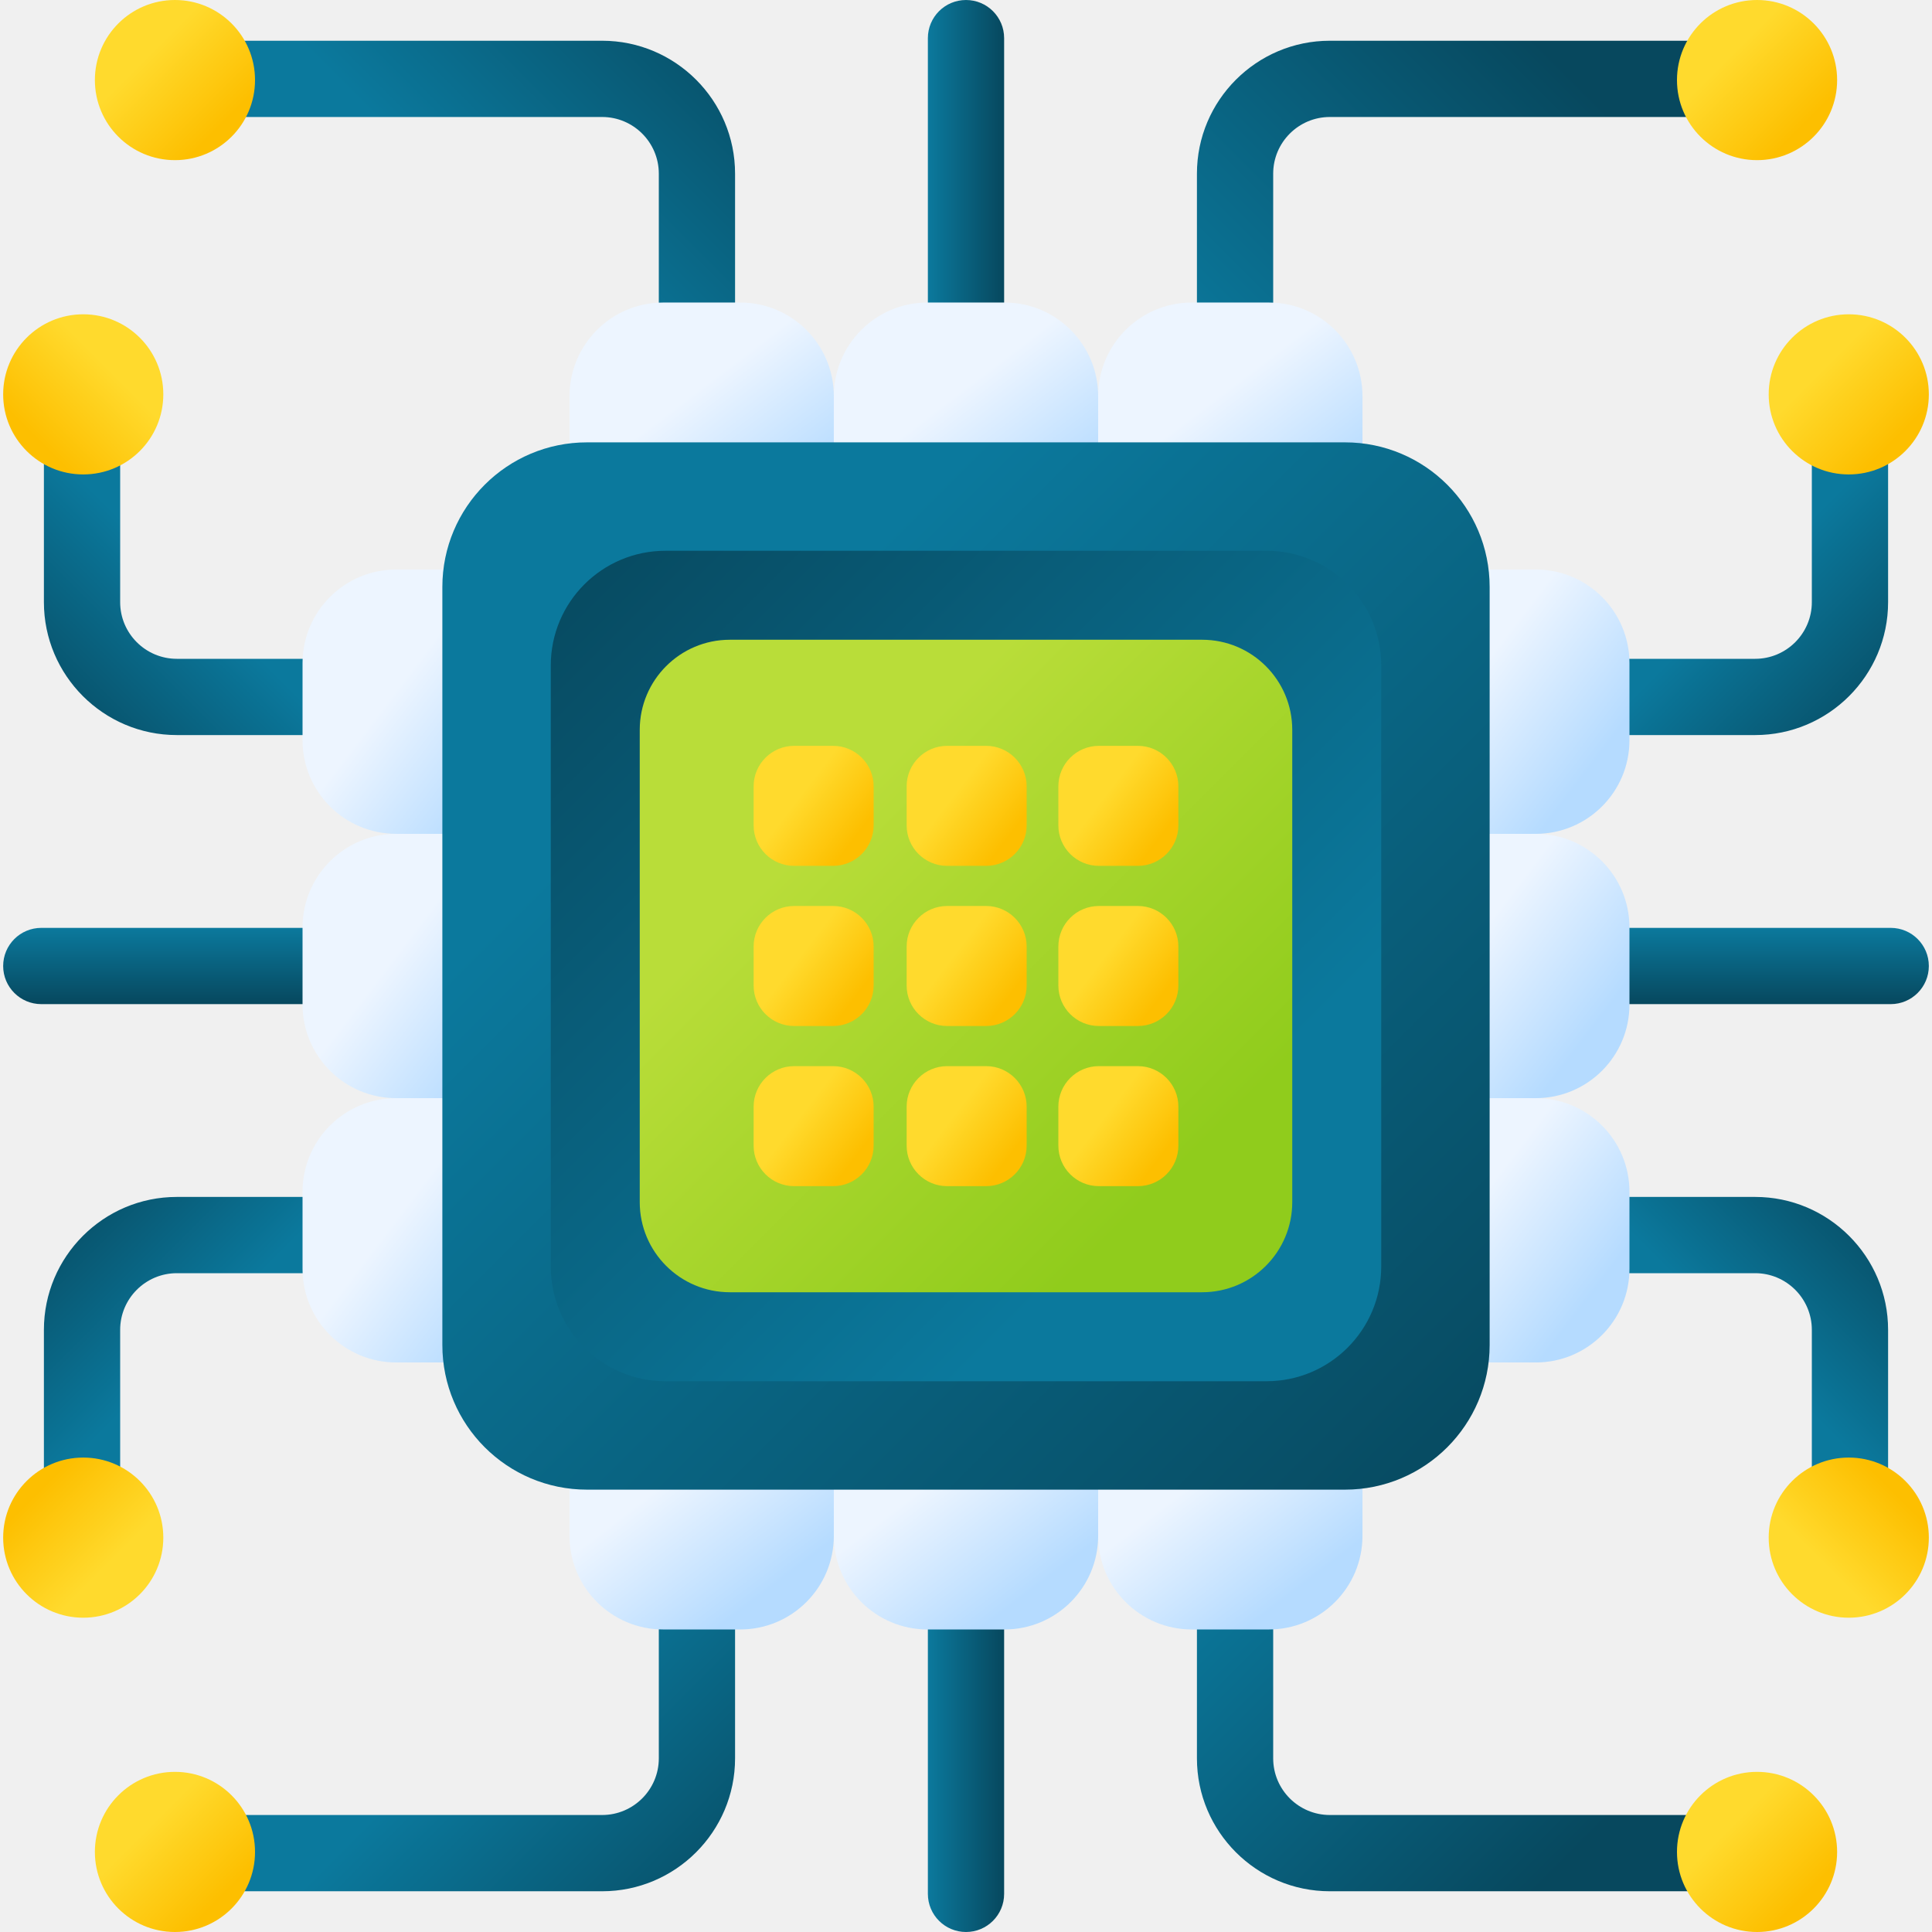
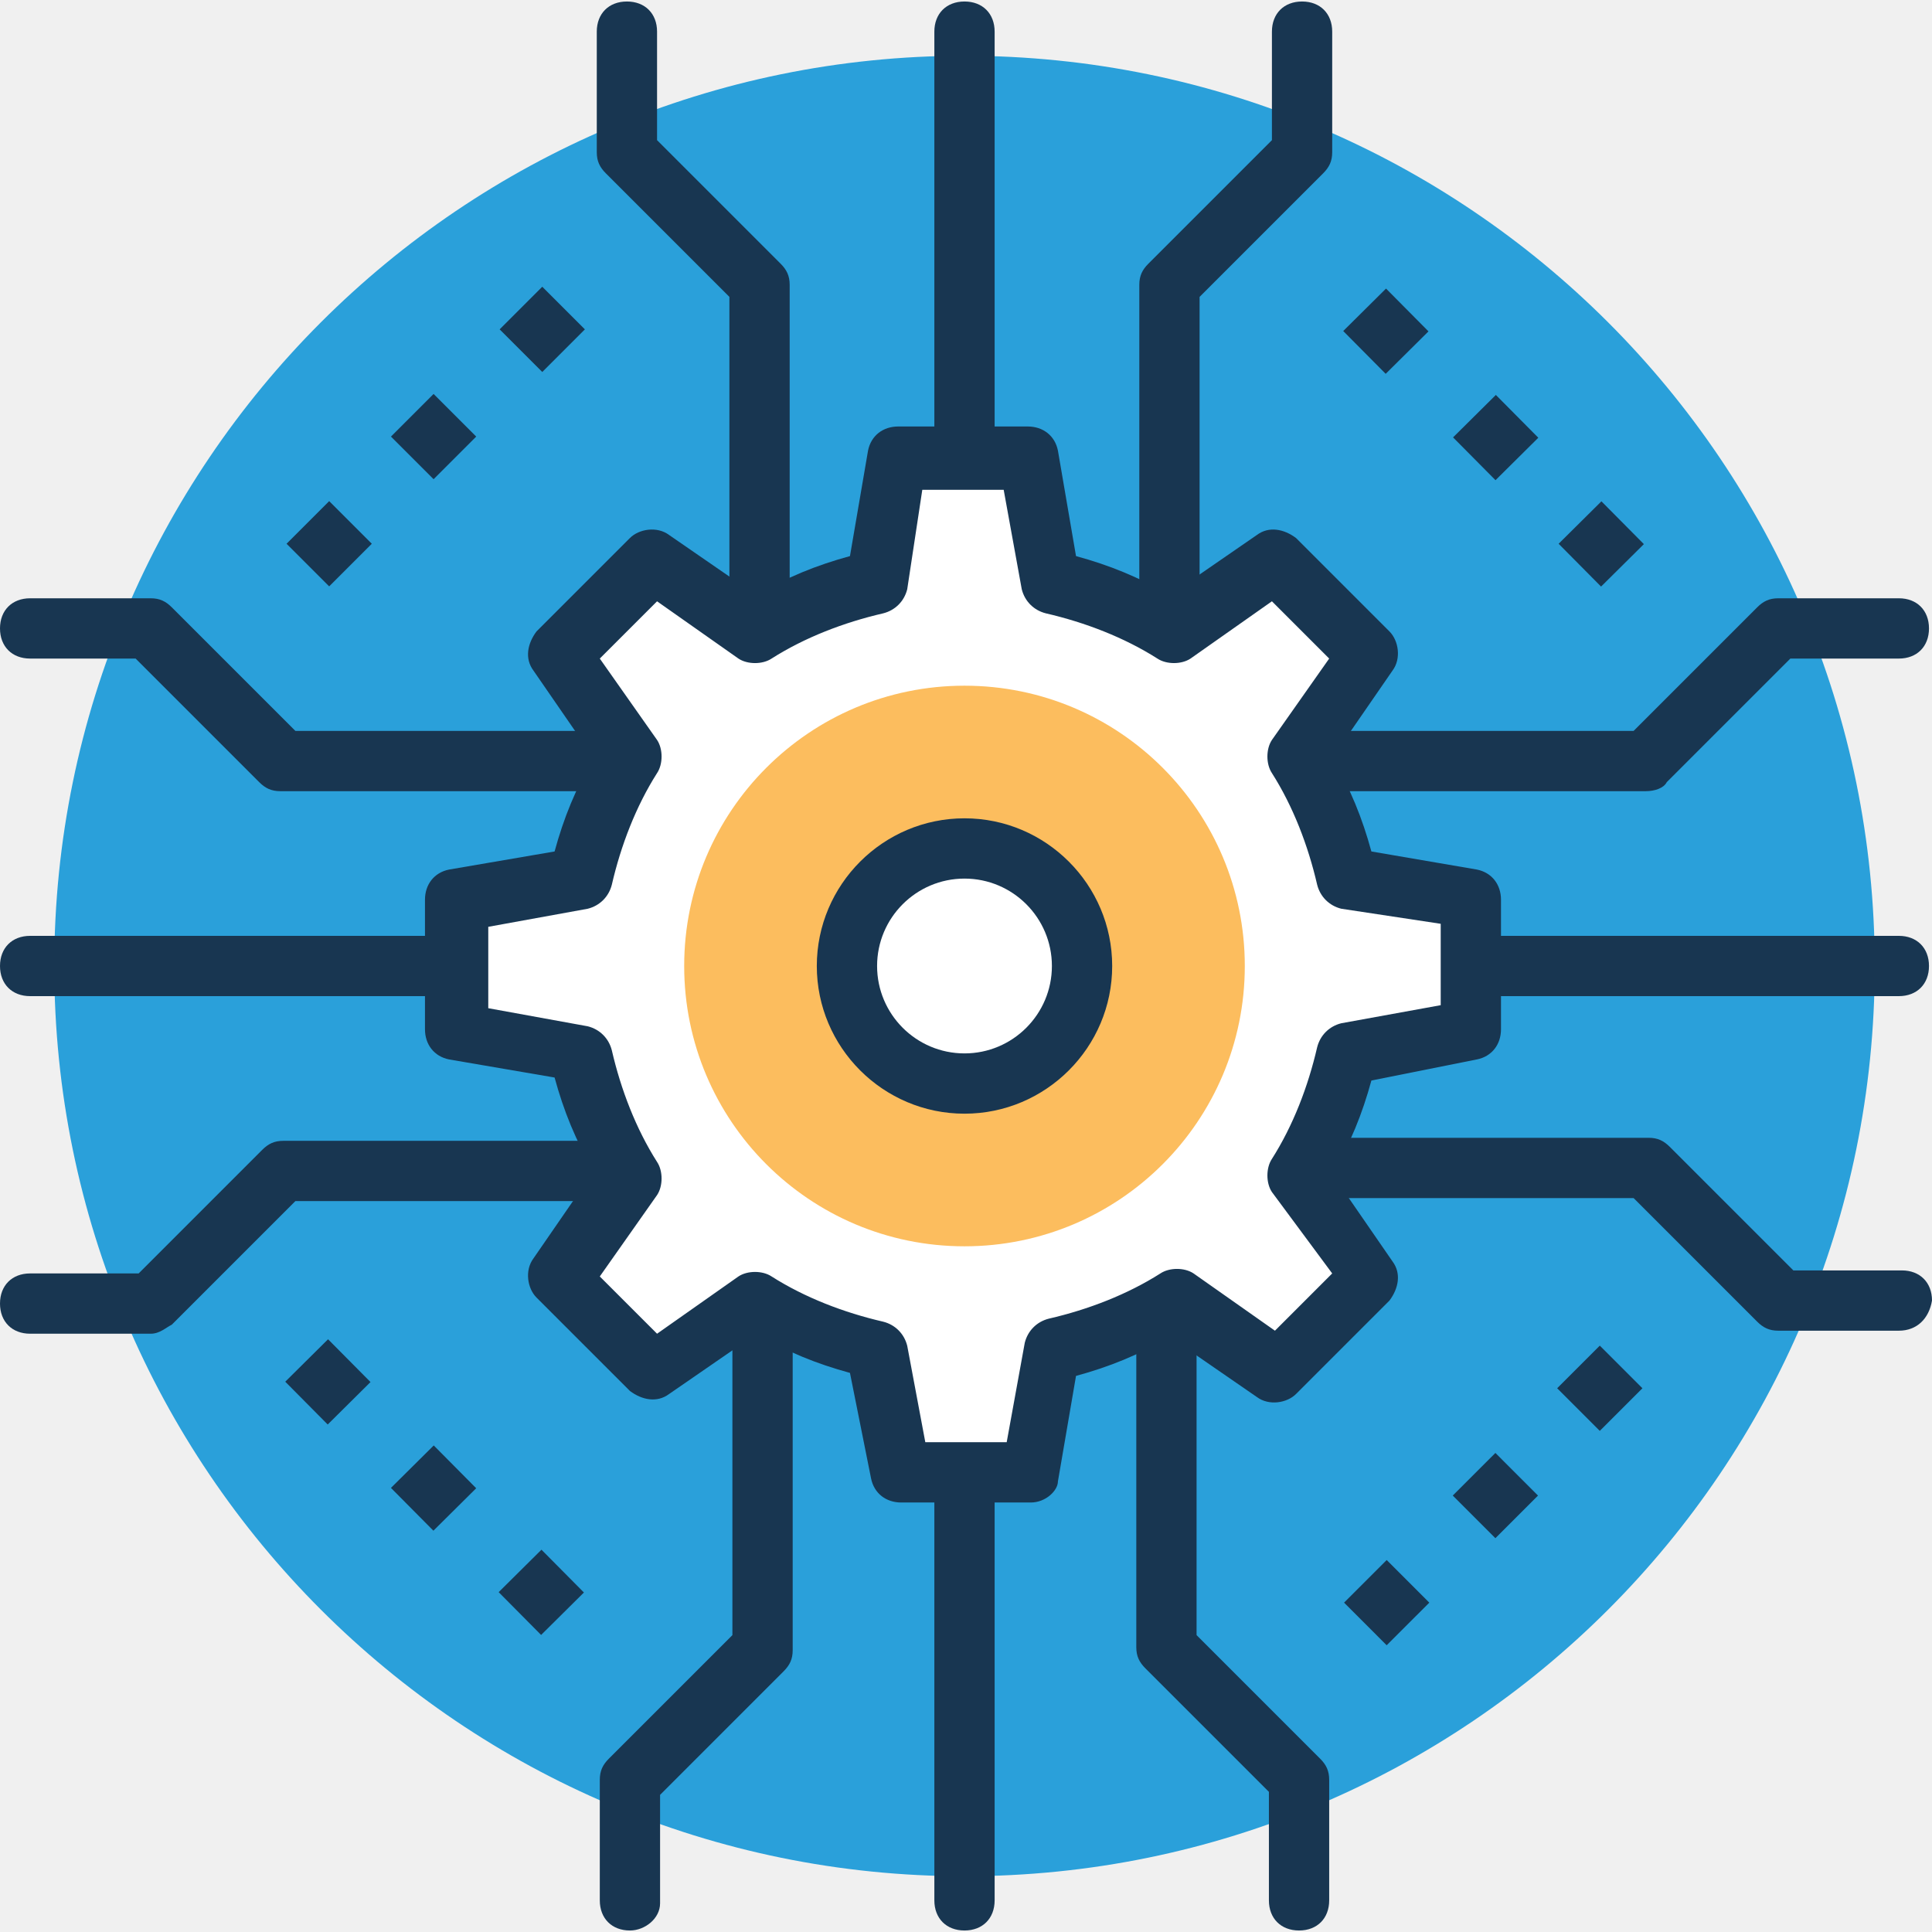
- <svg xmlns="http://www.w3.org/2000/svg" xmlns:xlink="http://www.w3.org/1999/xlink" id="Capa_1" enable-background="new 0 0 510 510" height="512" viewBox="0 0 510 510" width="512">
-   <linearGradient id="lg1">
-     <stop offset="0" stop-color="#0b799d" />
-     <stop offset="1" stop-color="#07485e" />
-   </linearGradient>
-   <linearGradient id="SVGID_1_" gradientUnits="userSpaceOnUse" x1="121.926" x2="188.561" xlink:href="#lg1" y1="456.149" y2="522.784" />
-   <linearGradient id="lg2">
-     <stop offset="0" stop-color="#ffda2d" />
-     <stop offset="1" stop-color="#fdbf00" />
-   </linearGradient>
-   <linearGradient id="SVGID_2_" gradientUnits="userSpaceOnUse" x1="39.389" x2="58.25" xlink:href="#lg2" y1="482.069" y2="500.929" />
-   <linearGradient id="SVGID_3_" gradientUnits="userSpaceOnUse" x1="319.478" x2="407.347" xlink:href="#lg1" y1="409.667" y2="497.536" />
-   <linearGradient id="SVGID_4_" gradientUnits="userSpaceOnUse" x1="457.023" x2="475.884" xlink:href="#lg2" y1="482.069" y2="500.929" />
-   <linearGradient id="SVGID_5_" gradientUnits="userSpaceOnUse" x1="244.935" x2="265.065" xlink:href="#lg1" y1="457.949" y2="457.949" />
-   <linearGradient id="SVGID_6_" gradientTransform="matrix(1 0 0 -1 0 -1002.574)" gradientUnits="userSpaceOnUse" x1="121.926" x2="188.561" xlink:href="#lg1" y1="-1056.425" y2="-989.79" />
-   <linearGradient id="SVGID_7_" gradientUnits="userSpaceOnUse" x1="39.389" x2="58.25" xlink:href="#lg2" y1="14.343" y2="33.204" />
-   <linearGradient id="SVGID_8_" gradientTransform="matrix(1 0 0 -1 0 -1002.574)" gradientUnits="userSpaceOnUse" x1="319.478" x2="407.347" xlink:href="#lg1" y1="-1102.907" y2="-1015.038" />
-   <linearGradient id="SVGID_9_" gradientUnits="userSpaceOnUse" x1="457.023" x2="475.884" xlink:href="#lg2" y1="14.343" y2="33.204" />
-   <linearGradient id="SVGID_10_" gradientTransform="matrix(1 0 0 -1 0 -1002.574)" gradientUnits="userSpaceOnUse" x1="244.935" x2="265.065" xlink:href="#lg1" y1="-1054.625" y2="-1054.625" />
-   <linearGradient id="SVGID_11_" gradientTransform="matrix(0 1 -1 0 -1618 1064)" gradientUnits="userSpaceOnUse" x1="-908.699" x2="-868.673" xlink:href="#lg1" y1="-1668.271" y2="-1628.245" />
-   <linearGradient id="SVGID_12_" gradientTransform="matrix(0 1 -1 0 -1618 1064)" gradientUnits="userSpaceOnUse" x1="-966.692" x2="-947.832" xlink:href="#lg2" y1="-1646.767" y2="-1627.906" />
-   <linearGradient id="SVGID_13_" gradientTransform="matrix(0 -1 -1 0 -1618 -1849.482)" gradientUnits="userSpaceOnUse" x1="-2204.181" x2="-2164.155" xlink:href="#lg1" y1="-1668.271" y2="-1628.245" />
-   <linearGradient id="SVGID_14_" gradientTransform="matrix(0 -1 -1 0 -1618 -1849.482)" gradientUnits="userSpaceOnUse" x1="-2262.174" x2="-2243.314" xlink:href="#lg2" y1="-1646.767" y2="-1627.906" />
-   <linearGradient id="SVGID_15_" gradientTransform="matrix(0 1 -1 0 -1618 1064)" gradientUnits="userSpaceOnUse" x1="-819.065" x2="-798.935" xlink:href="#lg1" y1="-1670.886" y2="-1670.886" />
-   <linearGradient id="SVGID_16_" gradientTransform="matrix(0 1 1 0 -1467.262 1064)" gradientUnits="userSpaceOnUse" x1="-908.699" x2="-868.673" xlink:href="#lg1" y1="1926.992" y2="1967.018" />
-   <linearGradient id="SVGID_17_" gradientTransform="matrix(0 1 1 0 -1467.262 1064)" gradientUnits="userSpaceOnUse" x1="-966.692" x2="-947.832" xlink:href="#lg2" y1="1948.496" y2="1967.357" />
-   <linearGradient id="SVGID_18_" gradientTransform="matrix(0 -1 1 0 -1467.262 -1849.482)" gradientUnits="userSpaceOnUse" x1="-2204.181" x2="-2164.155" xlink:href="#lg1" y1="1926.992" y2="1967.018" />
-   <linearGradient id="SVGID_19_" gradientTransform="matrix(0 -1 1 0 -1467.262 -1849.482)" gradientUnits="userSpaceOnUse" x1="-2262.174" x2="-2243.314" xlink:href="#lg2" y1="1948.496" y2="1967.357" />
-   <linearGradient id="SVGID_20_" gradientTransform="matrix(0 1 1 0 -1467.262 1064)" gradientUnits="userSpaceOnUse" x1="-819.065" x2="-798.935" xlink:href="#lg1" y1="1924.376" y2="1924.376" />
-   <linearGradient id="lg3">
-     <stop offset="0" stop-color="#edf5ff" />
-     <stop offset="1" stop-color="#b5dbff" />
-   </linearGradient>
-   <linearGradient id="SVGID_21_" gradientUnits="userSpaceOnUse" x1="388.448" x2="419.468" xlink:href="#lg3" y1="179.48" y2="203.114" />
-   <linearGradient id="SVGID_22_" gradientUnits="userSpaceOnUse" x1="388.448" x2="419.468" xlink:href="#lg3" y1="249.253" y2="272.886" />
-   <linearGradient id="SVGID_23_" gradientUnits="userSpaceOnUse" x1="388.448" x2="419.468" xlink:href="#lg3" y1="319.025" y2="342.659" />
-   <linearGradient id="SVGID_24_" gradientUnits="userSpaceOnUse" x1="106.465" x2="137.484" xlink:href="#lg3" y1="179.48" y2="203.114" />
-   <linearGradient id="SVGID_25_" gradientUnits="userSpaceOnUse" x1="106.465" x2="137.484" xlink:href="#lg3" y1="249.253" y2="272.886" />
-   <linearGradient id="SVGID_26_" gradientUnits="userSpaceOnUse" x1="106.465" x2="137.484" xlink:href="#lg3" y1="319.025" y2="342.659" />
-   <linearGradient id="SVGID_27_" gradientTransform="matrix(0 1 1 0 1064 -1064)" gradientUnits="userSpaceOnUse" x1="1452.448" x2="1483.467" xlink:href="#lg3" y1="-884.52" y2="-860.886" />
-   <linearGradient id="SVGID_28_" gradientTransform="matrix(0 1 1 0 1064 -1064)" gradientUnits="userSpaceOnUse" x1="1452.448" x2="1483.467" xlink:href="#lg3" y1="-814.747" y2="-791.114" />
-   <linearGradient id="SVGID_29_" gradientTransform="matrix(0 1 1 0 1064 -1064)" gradientUnits="userSpaceOnUse" x1="1452.448" x2="1483.467" xlink:href="#lg3" y1="-744.975" y2="-721.342" />
-   <linearGradient id="SVGID_30_" gradientTransform="matrix(0 1 1 0 1064 -1064)" gradientUnits="userSpaceOnUse" x1="1170.465" x2="1201.484" xlink:href="#lg3" y1="-884.52" y2="-860.886" />
-   <linearGradient id="SVGID_31_" gradientTransform="matrix(0 1 1 0 1064 -1064)" gradientUnits="userSpaceOnUse" x1="1170.465" x2="1201.484" xlink:href="#lg3" y1="-814.747" y2="-791.114" />
-   <linearGradient id="SVGID_32_" gradientTransform="matrix(0 1 1 0 1064 -1064)" gradientUnits="userSpaceOnUse" x1="1170.465" x2="1201.484" xlink:href="#lg3" y1="-744.975" y2="-721.342" />
-   <linearGradient id="SVGID_33_" gradientUnits="userSpaceOnUse" x1="187.146" x2="396.456" xlink:href="#lg1" y1="187.146" y2="396.456" />
-   <linearGradient id="SVGID_34_" gradientTransform="matrix(-1 0 0 -1 -554 -2682)" gradientUnits="userSpaceOnUse" x1="-862.806" x2="-696.831" xlink:href="#lg1" y1="-2990.805" y2="-2824.831" />
-   <linearGradient id="SVGID_35_" gradientUnits="userSpaceOnUse" x1="217.593" x2="310.118" y1="217.593" y2="310.118">
-     <stop offset="0" stop-color="#b9dd39" />
-     <stop offset="1" stop-color="#90cc1c" />
-   </linearGradient>
-   <linearGradient id="SVGID_36_" gradientUnits="userSpaceOnUse" x1="211.258" x2="225.733" xlink:href="#lg2" y1="210.044" y2="221.072" />
-   <linearGradient id="SVGID_37_" gradientUnits="userSpaceOnUse" x1="251.651" x2="266.126" xlink:href="#lg2" y1="210.044" y2="221.072" />
-   <linearGradient id="SVGID_38_" gradientUnits="userSpaceOnUse" x1="291.702" x2="306.176" xlink:href="#lg2" y1="210.044" y2="221.072" />
-   <linearGradient id="SVGID_39_" gradientUnits="userSpaceOnUse" x1="211.258" x2="225.733" xlink:href="#lg2" y1="252.318" y2="263.346" />
-   <linearGradient id="SVGID_40_" gradientUnits="userSpaceOnUse" x1="251.651" x2="266.126" xlink:href="#lg2" y1="252.318" y2="263.346" />
-   <linearGradient id="SVGID_41_" gradientUnits="userSpaceOnUse" x1="291.702" x2="306.176" xlink:href="#lg2" y1="252.318" y2="263.346" />
-   <linearGradient id="SVGID_42_" gradientUnits="userSpaceOnUse" x1="211.258" x2="225.733" xlink:href="#lg2" y1="294.593" y2="305.621" />
-   <linearGradient id="SVGID_43_" gradientUnits="userSpaceOnUse" x1="251.651" x2="266.126" xlink:href="#lg2" y1="294.593" y2="305.621" />
-   <linearGradient id="SVGID_44_" gradientUnits="userSpaceOnUse" x1="291.702" x2="306.176" xlink:href="#lg2" y1="294.593" y2="305.621" />
+ <svg xmlns="http://www.w3.org/2000/svg" version="1.1" id="Capa_1" x="0px" y="0px" viewBox="0 0 504.911 504.911" style="enable-background:new 0 0 504.911 504.911;" xml:space="preserve">
+   <circle style="fill:#2AA0DA;" cx="252.062" cy="252.455" r="237.883" />
  <g>
-     <g>
-       <g>
-         <g>
-           <g>
-             <path d="m158.956 499.246h-106.234c-5.559 0-10.065-4.506-10.065-10.065s4.507-10.065 10.065-10.065h106.234c8.245 0 14.954-6.708 14.954-14.954v-48.198c0-5.559 4.507-10.065 10.065-10.065 5.559 0 10.065 4.506 10.065 10.065v48.198c0 19.345-15.739 35.084-35.084 35.084z" fill="url(#SVGID_1_)" />
-             <circle cx="46.183" cy="488.863" fill="url(#SVGID_2_)" r="21.137" />
-           </g>
-           <g>
-             <path d="m351.044 499.246h106.234c5.559 0 10.065-4.506 10.065-10.065s-4.507-10.065-10.065-10.065h-106.234c-8.245 0-14.954-6.708-14.954-14.954v-48.198c0-5.559-4.507-10.065-10.065-10.065s-10.065 4.506-10.065 10.065v48.198c0 19.345 15.739 35.084 35.084 35.084z" fill="url(#SVGID_3_)" />
-             <circle cx="463.817" cy="488.863" fill="url(#SVGID_4_)" r="21.137" />
-           </g>
-         </g>
-         <path d="m255 510c-5.559 0-10.065-4.506-10.065-10.065v-83.971c0-5.559 4.506-10.065 10.065-10.065 5.559 0 10.065 4.506 10.065 10.065v83.971c0 5.559-4.506 10.065-10.065 10.065z" fill="url(#SVGID_5_)" />
-       </g>
-       <g>
-         <g>
-           <g>
-             <path d="m158.956 10.754h-106.234c-5.559 0-10.065 4.506-10.065 10.065s4.507 10.065 10.065 10.065h106.234c8.245 0 14.954 6.708 14.954 14.954v48.198c0 5.559 4.507 10.065 10.065 10.065 5.559 0 10.065-4.506 10.065-10.065v-48.197c0-19.346-15.739-35.085-35.084-35.085z" fill="url(#SVGID_6_)" />
-             <circle cx="46.183" cy="21.137" fill="url(#SVGID_7_)" r="21.137" />
-           </g>
-           <g>
-             <path d="m351.044 10.754h106.234c5.559 0 10.065 4.506 10.065 10.065s-4.507 10.065-10.065 10.065h-106.234c-8.245 0-14.954 6.708-14.954 14.954v48.198c0 5.559-4.507 10.065-10.065 10.065s-10.065-4.506-10.065-10.065v-48.197c0-19.346 15.739-35.085 35.084-35.085z" fill="url(#SVGID_8_)" />
-             <circle cx="463.817" cy="21.137" fill="url(#SVGID_9_)" r="21.137" />
-           </g>
-         </g>
-         <path d="m255 0c-5.559 0-10.065 4.506-10.065 10.065v83.971c0 5.559 4.506 10.065 10.065 10.065 5.559 0 10.065-4.506 10.065-10.065v-83.971c0-5.559-4.506-10.065-10.065-10.065z" fill="url(#SVGID_10_)" />
-       </g>
-     </g>
-     <g>
-       <g>
-         <g>
-           <path d="m11.59 158.956v-48.315c0-5.559 4.506-10.065 10.065-10.065s10.065 4.507 10.065 10.065v48.315c0 8.245 6.708 14.954 14.954 14.954h48.198c5.559 0 10.065 4.507 10.065 10.065s-4.506 10.065-10.065 10.065h-48.198c-19.345 0-35.084-15.739-35.084-35.084z" fill="url(#SVGID_11_)" />
-           <circle cx="21.972" cy="104.102" fill="url(#SVGID_12_)" r="21.137" />
-         </g>
-         <g>
-           <path d="m11.59 351.044v48.315c0 5.559 4.506 10.065 10.065 10.065s10.065-4.507 10.065-10.065v-48.315c0-8.245 6.708-14.954 14.954-14.954h48.198c5.559 0 10.065-4.507 10.065-10.065s-4.506-10.065-10.065-10.065h-48.198c-19.345 0-35.084 15.739-35.084 35.084z" fill="url(#SVGID_13_)" />
-           <circle cx="21.972" cy="405.898" fill="url(#SVGID_14_)" r="21.137" />
-         </g>
-         <path d="m.835 255c0-5.559 4.506-10.065 10.065-10.065h83.971c5.559 0 10.065 4.506 10.065 10.065 0 5.559-4.506 10.065-10.065 10.065h-83.97c-5.559 0-10.066-4.506-10.066-10.065z" fill="url(#SVGID_15_)" />
-       </g>
-       <g>
-         <g>
-           <path d="m498.41 158.956v-48.315c0-5.559-4.506-10.065-10.065-10.065s-10.065 4.507-10.065 10.065v48.315c0 8.245-6.708 14.954-14.954 14.954h-48.198c-5.559 0-10.065 4.507-10.065 10.065s4.506 10.065 10.065 10.065h48.198c19.345 0 35.084-15.739 35.084-35.084z" fill="url(#SVGID_16_)" />
-           <circle cx="488.028" cy="104.102" fill="url(#SVGID_17_)" r="21.137" />
-         </g>
-         <g>
-           <path d="m498.41 351.044v48.315c0 5.559-4.506 10.065-10.065 10.065s-10.065-4.507-10.065-10.065v-48.315c0-8.245-6.708-14.954-14.954-14.954h-48.198c-5.559 0-10.065-4.507-10.065-10.065s4.506-10.065 10.065-10.065h48.198c19.345 0 35.084 15.739 35.084 35.084z" fill="url(#SVGID_18_)" />
-           <circle cx="488.028" cy="405.898" fill="url(#SVGID_19_)" r="21.137" />
-         </g>
-         <path d="m509.165 255c0-5.559-4.506-10.065-10.065-10.065h-83.971c-5.559 0-10.065 4.506-10.065 10.065 0 5.559 4.506 10.065 10.065 10.065h83.971c5.558 0 10.065-4.506 10.065-10.065z" fill="url(#SVGID_20_)" />
-       </g>
-     </g>
-     <g>
-       <g>
-         <g>
-           <path d="m405.411 220.114h-18.839c-13.656 0-24.726-11.07-24.726-24.726v-20.321c0-13.656 11.07-24.726 24.726-24.726h18.839c13.656 0 24.726 11.07 24.726 24.726v20.321c0 13.656-11.07 24.726-24.726 24.726z" fill="url(#SVGID_21_)" />
-           <path d="m405.411 289.886h-18.839c-13.656 0-24.726-11.07-24.726-24.726v-20.32c0-13.656 11.07-24.726 24.726-24.726h18.839c13.656 0 24.726 11.07 24.726 24.726v20.321c0 13.655-11.07 24.725-24.726 24.725z" fill="url(#SVGID_22_)" />
-           <path d="m405.411 359.658h-18.839c-13.656 0-24.726-11.07-24.726-24.726v-20.321c0-13.656 11.07-24.726 24.726-24.726h18.839c13.656 0 24.726 11.07 24.726 24.726v20.321c0 13.656-11.07 24.726-24.726 24.726z" fill="url(#SVGID_23_)" />
-         </g>
-         <g>
-           <path d="m123.428 220.114h-18.839c-13.656 0-24.726-11.07-24.726-24.726v-20.321c0-13.656 11.07-24.726 24.726-24.726h18.839c13.656 0 24.726 11.07 24.726 24.726v20.321c-.001 13.656-11.071 24.726-24.726 24.726z" fill="url(#SVGID_24_)" />
-           <path d="m123.428 289.886h-18.839c-13.656 0-24.726-11.07-24.726-24.726v-20.32c0-13.656 11.07-24.726 24.726-24.726h18.839c13.656 0 24.726 11.07 24.726 24.726v20.321c-.001 13.655-11.071 24.725-24.726 24.725z" fill="url(#SVGID_25_)" />
-           <path d="m123.428 359.658h-18.839c-13.656 0-24.726-11.07-24.726-24.726v-20.321c0-13.656 11.07-24.726 24.726-24.726h18.839c13.656 0 24.726 11.07 24.726 24.726v20.321c-.001 13.656-11.071 24.726-24.726 24.726z" fill="url(#SVGID_26_)" />
-         </g>
-       </g>
-       <g>
-         <g>
-           <path d="m220.114 405.411v-18.839c0-13.656-11.07-24.726-24.726-24.726h-20.321c-13.656 0-24.726 11.07-24.726 24.726v18.839c0 13.656 11.07 24.726 24.726 24.726h20.321c13.656 0 24.726-11.07 24.726-24.726z" fill="url(#SVGID_27_)" />
-           <path d="m289.886 405.411v-18.839c0-13.656-11.07-24.726-24.726-24.726h-20.32c-13.656 0-24.726 11.07-24.726 24.726v18.839c0 13.656 11.07 24.726 24.726 24.726h20.321c13.655 0 24.725-11.07 24.725-24.726z" fill="url(#SVGID_28_)" />
-           <path d="m359.658 405.411v-18.839c0-13.656-11.07-24.726-24.726-24.726h-20.321c-13.656 0-24.726 11.07-24.726 24.726v18.839c0 13.656 11.07 24.726 24.726 24.726h20.321c13.656 0 24.726-11.07 24.726-24.726z" fill="url(#SVGID_29_)" />
-         </g>
-         <g>
-           <path d="m220.114 123.428v-18.839c0-13.656-11.07-24.726-24.726-24.726h-20.321c-13.656 0-24.726 11.07-24.726 24.726v18.839c0 13.656 11.07 24.726 24.726 24.726h20.321c13.656-.001 24.726-11.071 24.726-24.726z" fill="url(#SVGID_30_)" />
-           <path d="m289.886 123.428v-18.839c0-13.656-11.07-24.726-24.726-24.726h-20.32c-13.656 0-24.726 11.07-24.726 24.726v18.839c0 13.656 11.07 24.726 24.726 24.726h20.321c13.655-.001 24.725-11.071 24.725-24.726z" fill="url(#SVGID_31_)" />
-           <path d="m359.658 123.428v-18.839c0-13.656-11.07-24.726-24.726-24.726h-20.321c-13.656 0-24.726 11.07-24.726 24.726v18.839c0 13.656 11.07 24.726 24.726 24.726h20.321c13.656-.001 24.726-11.071 24.726-24.726z" fill="url(#SVGID_32_)" />
-         </g>
-       </g>
-       <g>
-         <path d="m355.041 393.229h-200.082c-21.09 0-38.188-17.097-38.188-38.188v-200.082c0-21.09 17.097-38.188 38.188-38.188h200.082c21.09 0 38.188 17.097 38.188 38.188v200.082c0 21.09-17.098 38.188-38.188 38.188z" fill="url(#SVGID_33_)" />
-         <path d="m175.671 145.39h158.657c16.724 0 30.281 13.557 30.281 30.281v158.657c0 16.724-13.557 30.281-30.281 30.281h-158.657c-16.724 0-30.281-13.557-30.281-30.281v-158.657c0-16.724 13.557-30.281 30.281-30.281z" fill="url(#SVGID_34_)" />
-         <path d="m317.33 341.122h-124.66c-13.14 0-23.793-10.652-23.793-23.793v-124.659c0-13.14 10.652-23.793 23.793-23.793h124.66c13.14 0 23.793 10.652 23.793 23.793v124.66c-.001 13.14-10.653 23.792-23.793 23.792z" fill="url(#SVGID_35_)" />
-       </g>
-     </g>
-     <g>
-       <g>
-         <path d="m219.926 228.566h-10.296c-5.905 0-10.692-4.787-10.692-10.692v-10.296c0-5.905 4.787-10.692 10.692-10.692h10.296c5.905 0 10.692 4.787 10.692 10.692v10.296c.001 5.905-4.786 10.692-10.692 10.692z" fill="url(#SVGID_36_)" />
-         <path d="m260.319 228.566h-10.296c-5.905 0-10.692-4.787-10.692-10.692v-10.296c0-5.905 4.787-10.692 10.692-10.692h10.296c5.905 0 10.692 4.787 10.692 10.692v10.296c.001 5.905-4.786 10.692-10.692 10.692z" fill="url(#SVGID_37_)" />
-         <g>
-           <path d="m300.37 228.566h-10.296c-5.905 0-10.692-4.787-10.692-10.692v-10.296c0-5.905 4.787-10.692 10.692-10.692h10.296c5.905 0 10.692 4.787 10.692 10.692v10.296c0 5.905-4.787 10.692-10.692 10.692z" fill="url(#SVGID_38_)" />
-         </g>
-       </g>
-       <g>
-         <path d="m219.926 270.84h-10.296c-5.905 0-10.692-4.787-10.692-10.692v-10.296c0-5.905 4.787-10.692 10.692-10.692h10.296c5.905 0 10.692 4.787 10.692 10.692v10.296c.001 5.905-4.786 10.692-10.692 10.692z" fill="url(#SVGID_39_)" />
-         <path d="m260.319 270.84h-10.296c-5.905 0-10.692-4.787-10.692-10.692v-10.296c0-5.905 4.787-10.692 10.692-10.692h10.296c5.905 0 10.692 4.787 10.692 10.692v10.296c.001 5.905-4.786 10.692-10.692 10.692z" fill="url(#SVGID_40_)" />
-         <g>
-           <path d="m300.37 270.84h-10.296c-5.905 0-10.692-4.787-10.692-10.692v-10.296c0-5.905 4.787-10.692 10.692-10.692h10.296c5.905 0 10.692 4.787 10.692 10.692v10.296c0 5.905-4.787 10.692-10.692 10.692z" fill="url(#SVGID_41_)" />
-         </g>
-       </g>
-       <g>
-         <path d="m219.926 313.115h-10.296c-5.905 0-10.692-4.787-10.692-10.692v-10.296c0-5.905 4.787-10.692 10.692-10.692h10.296c5.905 0 10.692 4.787 10.692 10.692v10.296c.001 5.905-4.786 10.692-10.692 10.692z" fill="url(#SVGID_42_)" />
-         <path d="m260.319 313.115h-10.296c-5.905 0-10.692-4.787-10.692-10.692v-10.296c0-5.905 4.787-10.692 10.692-10.692h10.296c5.905 0 10.692 4.787 10.692 10.692v10.296c.001 5.905-4.786 10.692-10.692 10.692z" fill="url(#SVGID_43_)" />
-         <g>
-           <path d="m300.37 313.115h-10.296c-5.905 0-10.692-4.787-10.692-10.692v-10.296c0-5.905 4.787-10.692 10.692-10.692h10.296c5.905 0 10.692 4.787 10.692 10.692v10.296c0 5.905-4.787 10.692-10.692 10.692z" fill="url(#SVGID_44_)" />
-         </g>
-       </g>
-     </g>
+     <path style="fill:#183651;" d="M339.495,504.517c-4.726,0-7.877-3.151-7.877-7.877v-28.357l-32.295-32.295   c-1.575-1.575-2.363-3.151-2.363-5.514v-91.372c0-4.726,3.151-7.877,7.877-7.877c4.726,0,7.877,3.151,7.877,7.877v88.222   l32.295,32.295c1.575,1.575,2.363,3.151,2.363,5.514v31.508C347.372,501.366,344.222,504.517,339.495,504.517z" />
+     <path style="fill:#183651;" d="M164.628,504.517c-4.726,0-7.877-3.151-7.877-7.877v-31.508c0-2.363,0.788-3.938,2.363-5.514   l32.295-32.295v-88.222c0-4.726,3.151-7.877,7.877-7.877s7.877,3.151,7.877,7.877v92.16c0,2.363-0.788,3.938-2.363,5.514   l-32.295,32.295v28.357C172.505,501.366,168.566,504.517,164.628,504.517z" />
+     <path style="fill:#183651;" d="M252.062,504.517c-4.726,0-7.877-3.151-7.877-7.877V384.788c0-4.726,3.151-7.877,7.877-7.877   s7.877,3.151,7.877,7.877V496.64C259.938,501.366,256.788,504.517,252.062,504.517z" />
+     <path style="fill:#183651;" d="M198.498,173.686c-4.726,0-7.877-3.151-7.877-7.877V77.588l-32.295-32.295   c-1.575-1.575-2.363-3.151-2.363-5.514V8.271c0-4.726,3.151-7.877,7.877-7.877c4.726,0,7.877,3.151,7.877,7.877v28.357   l32.295,32.295c1.575,1.575,2.363,3.151,2.363,5.514v92.16C206.375,170.535,203.225,173.686,198.498,173.686z" />
+     <path style="fill:#183651;" d="M305.625,173.686c-4.726,0-7.877-3.151-7.877-7.877V74.437c0-2.363,0.788-3.938,2.363-5.514   l32.295-32.295V8.271c0-4.726,3.151-7.877,7.877-7.877s7.877,3.151,7.877,7.877v31.508c0,2.363-0.788,3.938-2.363,5.514   l-32.295,32.295v88.222C313.502,170.535,309.563,173.686,305.625,173.686z" />
+     <path style="fill:#183651;" d="M252.062,128c-4.726,0-7.877-3.151-7.877-7.877V8.271c0-4.726,3.151-7.877,7.877-7.877   s7.877,3.151,7.877,7.877v111.852C259.938,124.849,256.788,128,252.062,128z" />
+     <path style="fill:#183651;" d="M430.08,206.769h-91.372c-4.726,0-7.877-3.151-7.877-7.877c0-4.726,3.151-7.877,7.877-7.877h88.222   l32.295-32.295c1.575-1.575,3.151-2.363,5.514-2.363h31.508c4.726,0,7.877,3.151,7.877,7.877c0,4.726-3.151,7.877-7.877,7.877   h-28.357l-32.295,32.295C434.806,205.982,432.443,206.769,430.08,206.769z" />
+     <path style="fill:#183651;" d="M496.246,347.766h-31.508c-2.363,0-3.938-0.788-5.514-2.363l-32.295-32.295h-88.222   c-4.726,0-7.877-3.151-7.877-7.877s3.151-7.877,7.877-7.877h92.16c2.363,0,3.938,0.788,5.514,2.363l32.295,32.295h28.357   c4.726,0,7.877,3.151,7.877,7.877C504.123,344.615,500.972,347.766,496.246,347.766z" />
+     <path style="fill:#183651;" d="M496.246,260.332H384.394c-4.726,0-7.877-3.151-7.877-7.877c0-4.726,3.151-7.877,7.877-7.877   h111.852c4.726,0,7.877,3.151,7.877,7.877C504.123,257.182,500.972,260.332,496.246,260.332z" />
+     <path style="fill:#183651;" d="M39.385,348.554H7.877c-4.726,0-7.877-3.151-7.877-7.877c0-4.726,3.151-7.877,7.877-7.877h28.357   l32.295-32.295c1.575-1.575,3.151-2.363,5.514-2.363h92.16c4.726,0,7.877,3.151,7.877,7.877c0,4.726-3.151,7.877-7.877,7.877   H77.194l-32.295,32.295C43.323,346.978,41.748,348.554,39.385,348.554z" />
+     <path style="fill:#183651;" d="M165.415,206.769h-92.16c-2.363,0-3.938-0.788-5.514-2.363l-32.295-32.295H7.877   c-4.726,0-7.877-3.151-7.877-7.877c0-4.726,3.151-7.877,7.877-7.877h31.508c2.363,0,3.938,0.788,5.514,2.363l32.295,32.295h88.222   c4.726,0,7.877,3.151,7.877,7.877S170.142,206.769,165.415,206.769z" />
+     <path style="fill:#183651;" d="M119.729,260.332H7.877c-4.726,0-7.877-3.151-7.877-7.877c0-4.726,3.151-7.877,7.877-7.877h111.852   c4.726,0,7.877,3.151,7.877,7.877C127.606,257.182,124.455,260.332,119.729,260.332z" />
  </g>
+   <path style="fill:#FFFFFF;" d="M384.394,269.785v-33.871l-32.295-5.514c-2.363-11.028-7.089-22.055-13.391-31.508l18.905-26.782  l-24.418-24.418l-26.782,18.905c-9.452-6.302-20.48-10.24-31.508-13.391l-5.514-32.295H235.52l-5.514,32.295  c-11.028,2.363-22.055,7.089-31.508,13.391l-26.782-18.905l-24.418,24.418l18.905,26.782c-6.302,9.452-10.24,20.48-13.391,31.508  l-32.295,5.514v33.871l32.295,5.514c2.363,11.028,7.089,22.055,13.391,31.508l-18.905,26.782l24.418,24.418l26.782-18.905  c9.452,6.302,20.48,10.24,31.508,13.391l5.514,32.295h33.871l5.514-32.295c11.028-2.363,22.055-7.089,31.508-13.391l26.782,18.905  l24.418-24.418l-18.905-26.782c6.302-9.452,10.24-20.48,13.391-31.508L384.394,269.785z" />
+   <path style="fill:#183651;" d="M269.391,392.665H235.52c-3.938,0-7.089-2.363-7.877-6.302l-5.514-27.569  c-8.665-2.363-16.542-5.514-24.418-10.24l-22.843,15.754c-3.151,2.363-7.089,1.575-10.24-0.788l-24.418-24.418  c-2.363-2.363-3.151-7.089-0.788-10.24l15.754-22.843c-4.726-7.877-7.877-15.754-10.24-24.418l-27.569-4.726  c-3.938-0.788-6.302-3.938-6.302-7.877v-33.871c0-3.938,2.363-7.089,6.302-7.877l27.569-4.726  c2.363-8.665,5.514-16.542,10.24-24.418l-15.754-22.843c-2.363-3.151-1.575-7.089,0.788-10.24l24.418-24.418  c2.363-2.363,7.089-3.151,10.24-0.788l22.843,15.754c7.877-4.726,15.754-7.877,24.418-10.24l4.726-27.569  c0.788-3.938,3.938-6.302,7.877-6.302h33.871c3.938,0,7.089,2.363,7.877,6.302l4.726,27.569c8.665,2.363,16.542,5.514,24.418,10.24  l22.843-15.754c3.151-2.363,7.089-1.575,10.24,0.788l24.418,24.418c2.363,2.363,3.151,7.089,0.788,10.24l-15.754,22.843  c4.726,7.877,7.877,15.754,10.24,24.418l27.569,4.726c3.938,0.788,6.302,3.938,6.302,7.877v33.871c0,3.938-2.363,7.089-6.302,7.877  l-27.569,5.514c-2.363,8.665-5.514,16.542-10.24,24.418l15.754,22.843c2.363,3.151,1.575,7.089-0.788,10.24l-24.418,24.418  c-2.363,2.363-7.089,3.151-10.24,0.788l-22.843-15.754c-7.877,4.726-15.754,7.877-24.418,10.24l-4.726,27.569  C276.48,389.514,273.329,392.665,269.391,392.665z M241.822,376.911h21.268l4.726-25.994c0.788-3.151,3.151-5.514,6.302-6.302  c10.24-2.363,20.48-6.302,29.145-11.815c2.363-1.575,6.302-1.575,8.665,0l21.268,14.966L348.16,332.8l-15.754-21.268  c-1.575-2.363-1.575-6.302,0-8.665c5.514-8.665,9.452-18.905,11.815-29.145c0.788-3.151,3.151-5.514,6.302-6.302l25.994-4.726  v-21.268l-25.994-3.938c-3.151-0.788-5.514-3.151-6.302-6.302c-2.363-10.24-6.302-20.48-11.815-29.145  c-1.575-2.363-1.575-6.302,0-8.665l14.966-21.268l-14.966-14.966l-21.268,14.966c-2.363,1.575-6.302,1.575-8.665,0  c-8.665-5.514-18.905-9.452-29.145-11.815c-3.151-0.788-5.514-3.151-6.302-6.302L262.302,128h-21.268l-3.938,25.994  c-0.788,3.151-3.151,5.514-6.302,6.302c-10.24,2.363-20.48,6.302-29.145,11.815c-2.363,1.575-6.302,1.575-8.665,0l-21.268-14.966  l-14.966,14.966l14.966,21.268c1.575,2.363,1.575,6.302,0,8.665c-5.514,8.665-9.452,18.905-11.815,29.145  c-0.788,3.151-3.151,5.514-6.302,6.302l-25.994,4.726v21.268l25.994,4.726c3.151,0.788,5.514,3.151,6.302,6.302  c2.363,10.24,6.302,20.48,11.815,29.145c1.575,2.363,1.575,6.302,0,8.665l-14.966,21.268l14.966,14.966l21.268-14.966  c2.363-1.575,6.302-1.575,8.665,0c8.665,5.514,18.905,9.452,29.145,11.815c3.151,0.788,5.514,3.151,6.302,6.302L241.822,376.911z" />
+   <circle style="fill:#FCBD5E;" cx="252.062" cy="252.455" r="73.255" />
+   <circle style="fill:#FFFFFF;" cx="252.062" cy="252.455" r="30.72" />
+   <g>
+     <path style="fill:#183651;" d="M252.062,291.052c-21.268,0-38.597-17.329-38.597-38.597s17.329-38.597,38.597-38.597   s38.597,17.329,38.597,38.597S273.329,291.052,252.062,291.052z M252.062,229.612c-12.603,0-22.843,10.24-22.843,22.843   c0,12.603,10.24,22.843,22.843,22.843s22.843-10.24,22.843-22.843S264.665,229.612,252.062,229.612z" />
+     <rect x="78.149" y="134.226" transform="matrix(-0.7071 0.7071 -0.7071 -0.7071 247.3378 181.7552)" style="fill:#183651;" width="15.754" height="15.754" />
+     <rect x="105.437" y="106.22" transform="matrix(-0.7071 0.7071 -0.7071 -0.7071 274.1182 114.651)" style="fill:#183651;" width="15.754" height="15.754" />
+     <rect x="133.839" y="78.199" transform="matrix(-0.7071 0.7071 -0.7071 -0.7071 302.7891 46.7322)" style="fill:#183651;" width="15.754" height="15.754" />
+     <rect x="354.517" y="410.958" transform="matrix(-0.7072 0.707 -0.707 -0.7072 914.8 458.8233)" style="fill:#183651;" width="15.754" height="15.754" />
+     <rect x="382.924" y="382.976" transform="matrix(-0.7072 0.707 -0.707 -0.7072 943.514 390.968)" style="fill:#183651;" width="15.754" height="15.754" />
+     <rect x="410.21" y="354.931" transform="matrix(-0.7072 0.707 -0.707 -0.7072 970.2682 323.798)" style="fill:#183651;" width="15.754" height="15.754" />
+     <rect x="354.303" y="78.68" transform="matrix(-0.71 0.7042 -0.7042 -0.71 680.2816 -107.0347)" style="fill:#183651;" width="15.754" height="15.754" />
+     <rect x="383.008" y="106.477" transform="matrix(-0.71 0.7042 -0.7042 -0.71 748.9407 -79.716)" style="fill:#183651;" width="15.754" height="15.754" />
+     <rect x="410.594" y="134.279" transform="matrix(-0.7101 0.7041 -0.7041 -0.7101 815.7193 -51.5454)" style="fill:#183651;" width="15.754" height="15.754" />
+     <rect x="77.812" y="353.265" transform="matrix(-0.71 0.7042 -0.7042 -0.71 400.8445 557.2111)" style="fill:#183651;" width="15.754" height="15.754" />
+     <rect x="105.434" y="381.018" transform="matrix(-0.71 0.7042 -0.7042 -0.71 467.6216 585.217)" style="fill:#183651;" width="15.754" height="15.754" />
+     <rect x="133.584" y="408.263" transform="matrix(-0.71 0.7042 -0.7042 -0.71 534.944 611.9834)" style="fill:#183651;" width="15.754" height="15.754" />
+   </g>
+   <g>
+ </g>
+   <g>
+ </g>
+   <g>
+ </g>
+   <g>
+ </g>
+   <g>
+ </g>
+   <g>
+ </g>
+   <g>
+ </g>
+   <g>
+ </g>
+   <g>
+ </g>
+   <g>
+ </g>
+   <g>
+ </g>
+   <g>
+ </g>
+   <g>
+ </g>
+   <g>
+ </g>
+   <g>
+ </g>
</svg>
